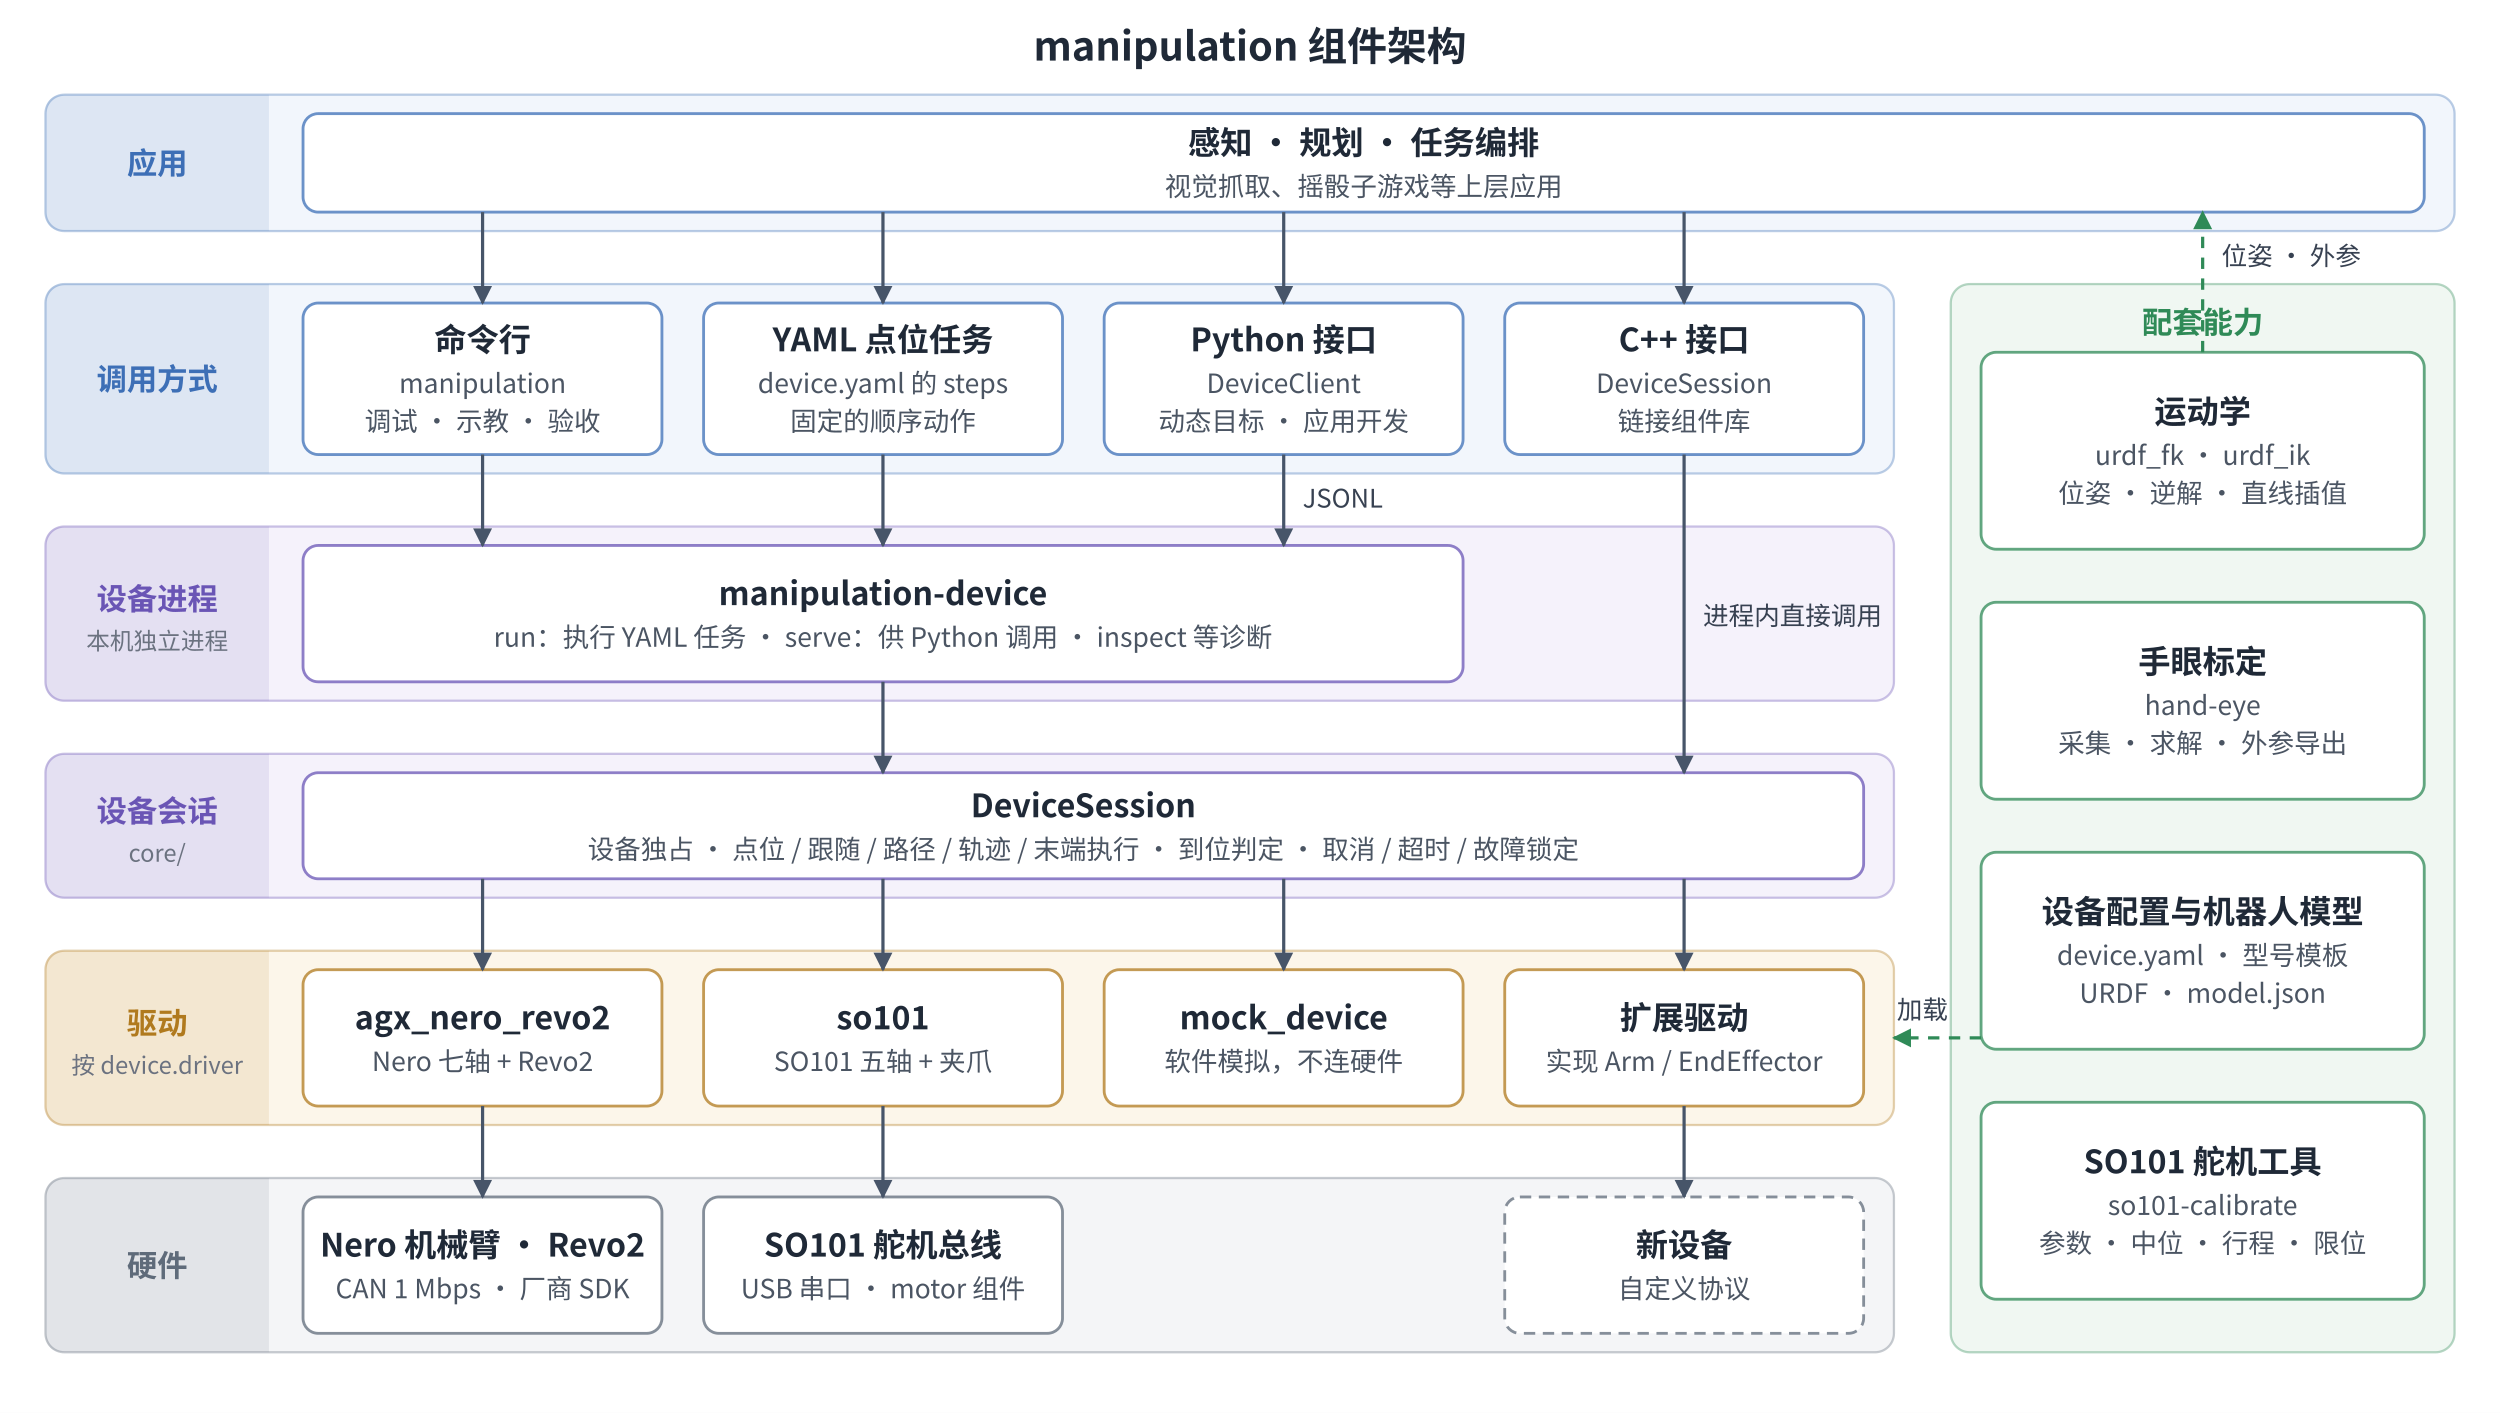
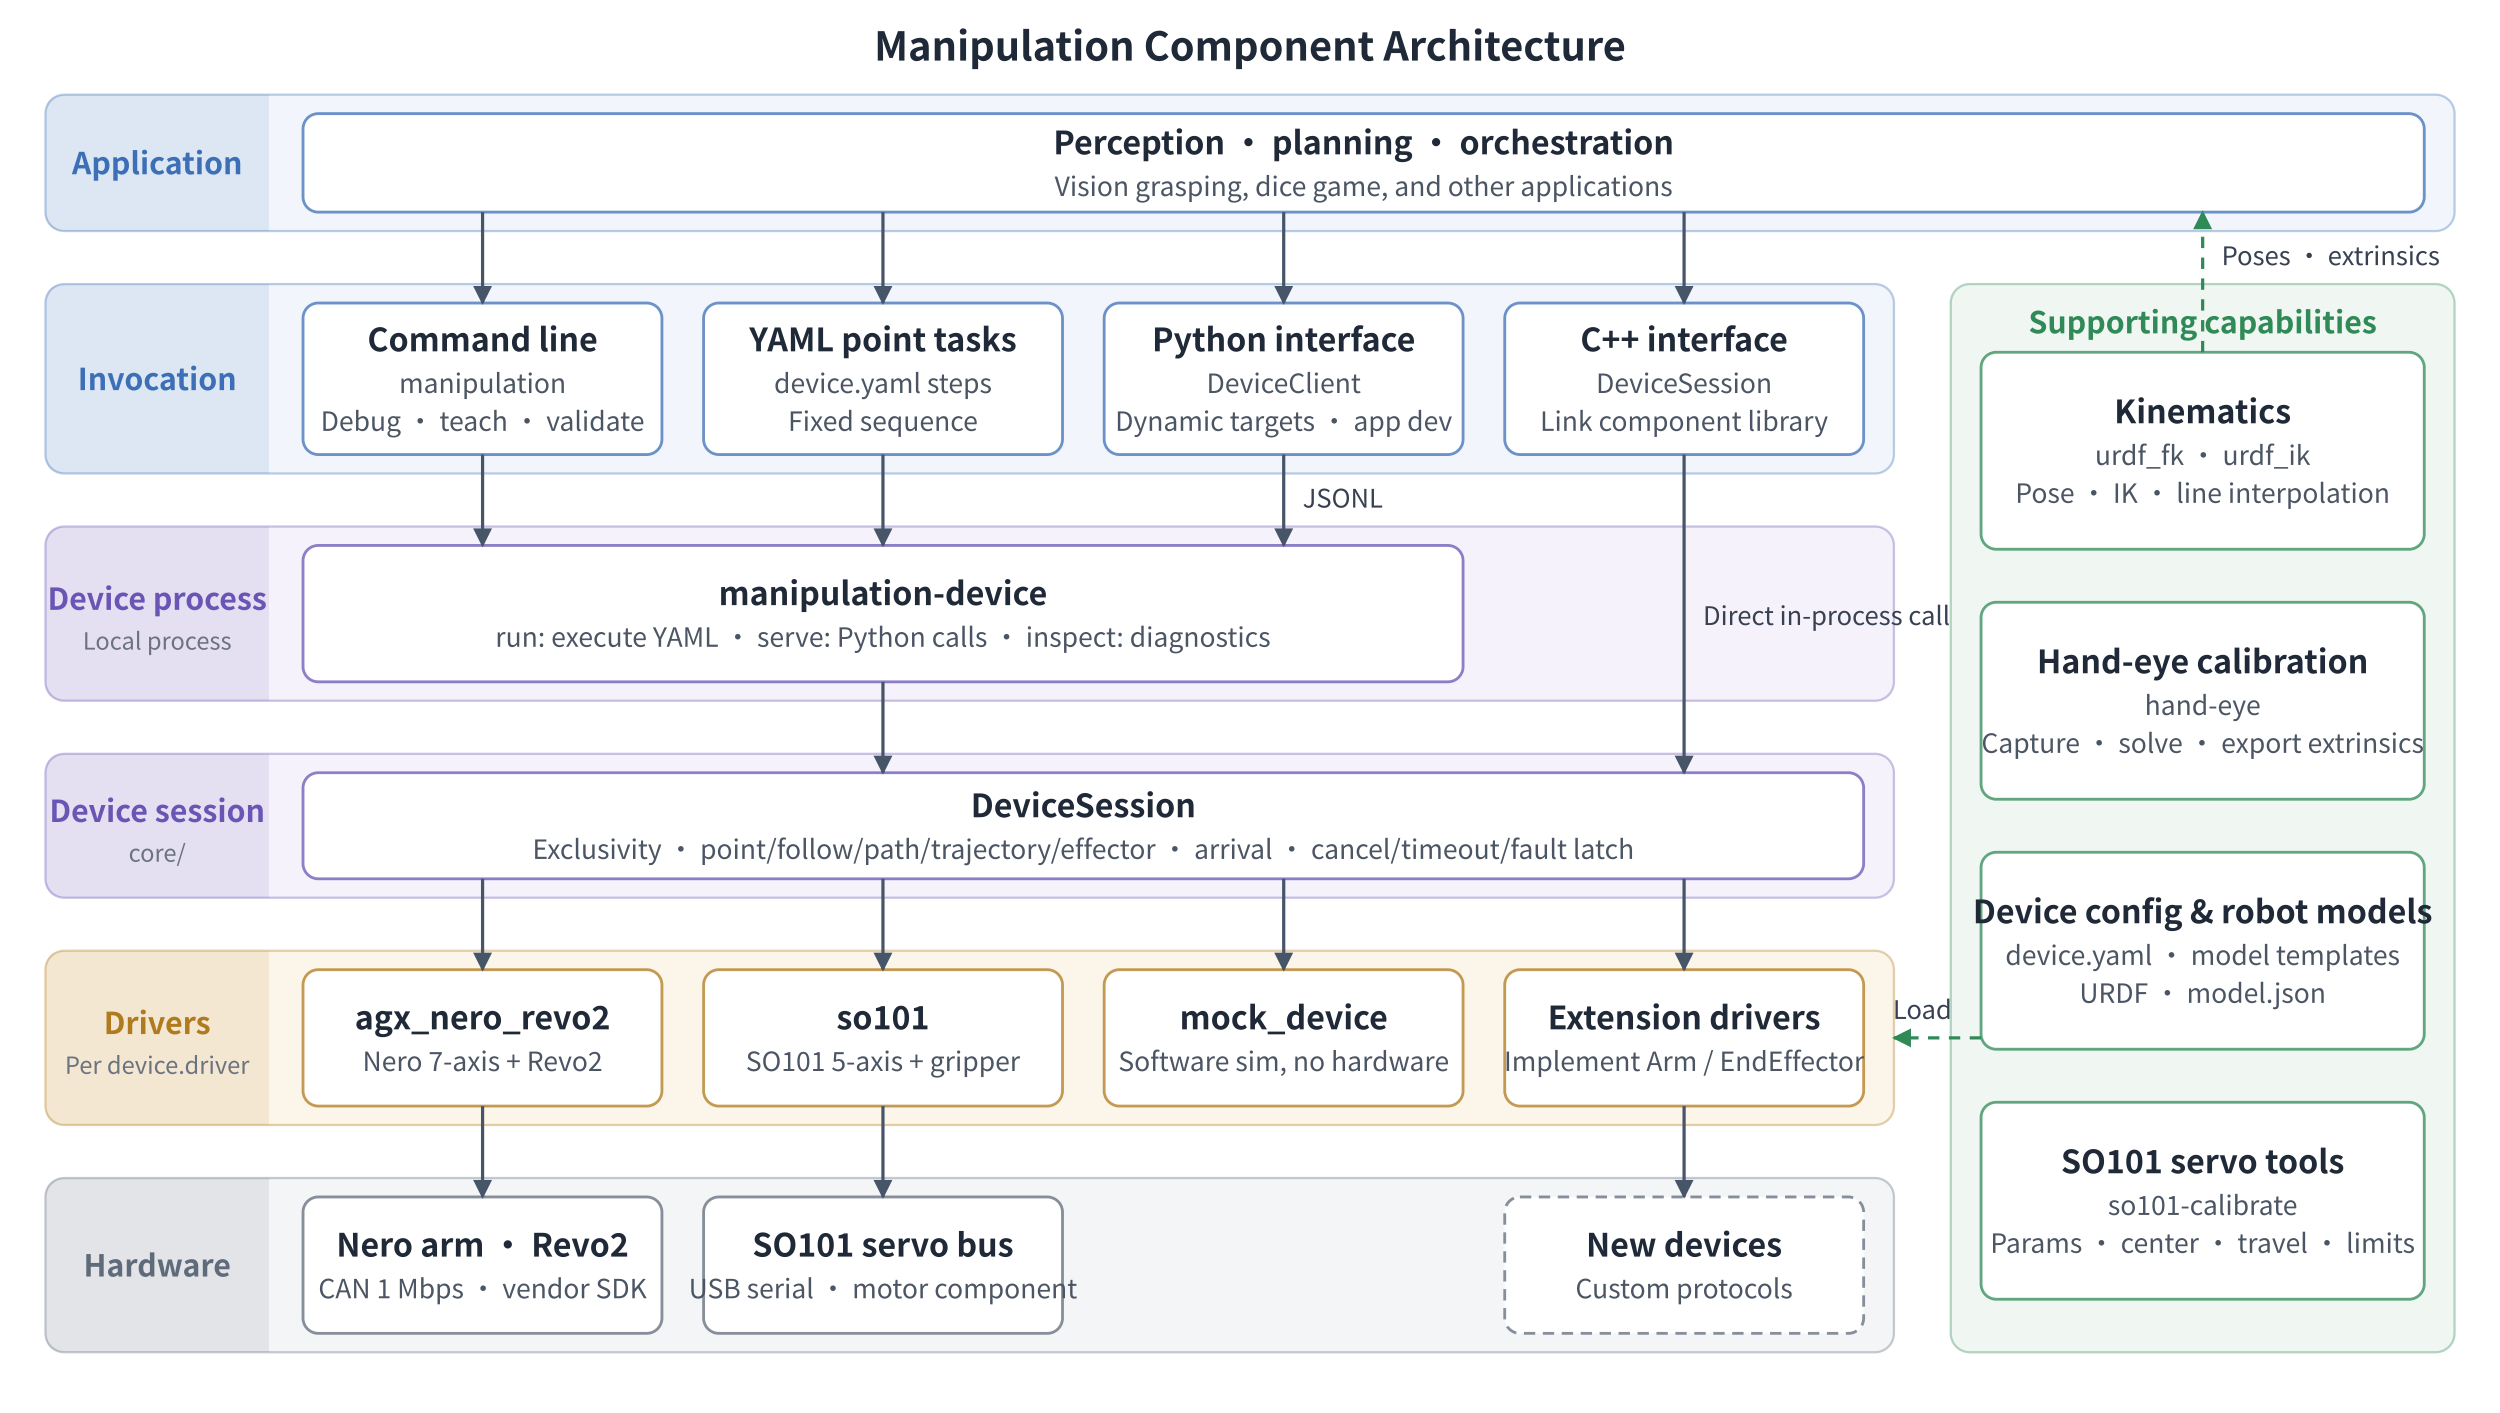
<svg xmlns="http://www.w3.org/2000/svg" width="1320" height="746" viewBox="0 0 1320 746" role="img" aria-labelledby="title desc">
  <defs>
    <marker id="control" markerWidth="10" markerHeight="10" refX="9" refY="5" orient="auto" markerUnits="userSpaceOnUse">
      <path d="M0 0 L10 5 L0 10 Z" fill="#475569" />
    </marker>
    <marker id="data" markerWidth="10" markerHeight="10" refX="9" refY="5" orient="auto" markerUnits="userSpaceOnUse">
      <path d="M0 0 L10 5 L0 10 Z" fill="#2f8a57" />
    </marker>
  </defs>
  <rect width="1320" height="746" fill="#ffffff" />
  <g font-family="&quot;Noto Sans CJK SC&quot;, &quot;Source Han Sans SC&quot;, &quot;PingFang SC&quot;, &quot;Microsoft YaHei&quot;, sans-serif">
-     <text x="660.0" y="32.0" font-size="21" font-weight="700" fill="#1f2937" text-anchor="middle">manipulation 组件架构</text>
+     <text x="660.0" y="32.0" font-size="21" font-weight="700" fill="#1f2937" text-anchor="middle">Manipulation Component Architecture</text>
    <rect x="24" y="50" width="1272" height="72" rx="10" fill="#f2f6fc" stroke="#3d6fb6" stroke-opacity="0.35" stroke-width="1.2" />
    <path d="M34 50 H142 V122 H34 Q24 122 24 112 V60 Q24 50 34 50 Z" fill="#3d6fb6" fill-opacity="0.12" />
-     <text x="83.0" y="92.0" font-size="16" font-weight="700" fill="#3d6fb6" text-anchor="middle">应用</text>
+     <text x="83.0" y="92.0" font-size="16" font-weight="700" fill="#3d6fb6" text-anchor="middle">Application</text>
    <rect x="160.0" y="60" width="1120.0" height="52" rx="8" fill="#ffffff" stroke="#3d6fb6" stroke-opacity="0.75" stroke-width="1.5" />
-     <text x="720.0" y="81.5" font-size="17" font-weight="600" fill="#1f2937" text-anchor="middle">感知 · 规划 · 任务编排</text>
-     <text x="720.0" y="103.5" font-size="14" font-weight="400" fill="#4b5563" text-anchor="middle">视觉抓取、摇骰子游戏等上层应用</text>
+     <text x="720.0" y="81.5" font-size="17" font-weight="600" fill="#1f2937" text-anchor="middle">Perception · planning · orchestration</text>
+     <text x="720.0" y="103.5" font-size="14" font-weight="400" fill="#4b5563" text-anchor="middle">Vision grasping, dice game, and other applications</text>
    <rect x="24" y="150" width="976" height="100" rx="10" fill="#f2f6fc" stroke="#3d6fb6" stroke-opacity="0.35" stroke-width="1.2" />
    <path d="M34 150 H142 V250 H34 Q24 250 24 240 V160 Q24 150 34 150 Z" fill="#3d6fb6" fill-opacity="0.12" />
-     <text x="83.0" y="206.0" font-size="16" font-weight="700" fill="#3d6fb6" text-anchor="middle">调用方式</text>
+     <text x="83.0" y="206.0" font-size="16" font-weight="700" fill="#3d6fb6" text-anchor="middle">Invocation</text>
    <rect x="160.0" y="160" width="189.5" height="80" rx="8" fill="#ffffff" stroke="#3d6fb6" stroke-opacity="0.75" stroke-width="1.5" />
-     <text x="254.8" y="185.5" font-size="17" font-weight="600" fill="#1f2937" text-anchor="middle">命令行</text>
+     <text x="254.8" y="185.5" font-size="17" font-weight="600" fill="#1f2937" text-anchor="middle">Command line</text>
    <text x="254.8" y="207.5" font-size="14" font-weight="400" fill="#4b5563" text-anchor="middle">manipulation</text>
-     <text x="254.8" y="227.5" font-size="14" font-weight="400" fill="#4b5563" text-anchor="middle">调试 · 示教 · 验收</text>
+     <text x="254.8" y="227.5" font-size="14" font-weight="400" fill="#4b5563" text-anchor="middle">Debug · teach · validate</text>
    <path d="M254.8 112.0 L254.8 160.0" fill="none" stroke="#475569" stroke-width="1.7" marker-end="url(#control)" />
    <rect x="371.5" y="160" width="189.5" height="80" rx="8" fill="#ffffff" stroke="#3d6fb6" stroke-opacity="0.75" stroke-width="1.5" />
-     <text x="466.2" y="185.5" font-size="17" font-weight="600" fill="#1f2937" text-anchor="middle">YAML 点位任务</text>
-     <text x="466.2" y="207.5" font-size="14" font-weight="400" fill="#4b5563" text-anchor="middle">device.yaml 的 steps</text>
-     <text x="466.2" y="227.5" font-size="14" font-weight="400" fill="#4b5563" text-anchor="middle">固定的顺序动作</text>
+     <text x="466.2" y="185.5" font-size="17" font-weight="600" fill="#1f2937" text-anchor="middle">YAML point tasks</text>
+     <text x="466.2" y="207.5" font-size="14" font-weight="400" fill="#4b5563" text-anchor="middle">device.yaml steps</text>
+     <text x="466.2" y="227.5" font-size="14" font-weight="400" fill="#4b5563" text-anchor="middle">Fixed sequence</text>
    <path d="M466.2 112.0 L466.2 160.0" fill="none" stroke="#475569" stroke-width="1.7" marker-end="url(#control)" />
    <rect x="583.0" y="160" width="189.5" height="80" rx="8" fill="#ffffff" stroke="#3d6fb6" stroke-opacity="0.75" stroke-width="1.5" />
-     <text x="677.8" y="185.5" font-size="17" font-weight="600" fill="#1f2937" text-anchor="middle">Python 接口</text>
+     <text x="677.8" y="185.5" font-size="17" font-weight="600" fill="#1f2937" text-anchor="middle">Python interface</text>
    <text x="677.8" y="207.5" font-size="14" font-weight="400" fill="#4b5563" text-anchor="middle">DeviceClient</text>
-     <text x="677.8" y="227.5" font-size="14" font-weight="400" fill="#4b5563" text-anchor="middle">动态目标 · 应用开发</text>
+     <text x="677.8" y="227.5" font-size="14" font-weight="400" fill="#4b5563" text-anchor="middle">Dynamic targets · app dev</text>
    <path d="M677.8 112.0 L677.8 160.0" fill="none" stroke="#475569" stroke-width="1.7" marker-end="url(#control)" />
    <rect x="794.5" y="160" width="189.5" height="80" rx="8" fill="#ffffff" stroke="#3d6fb6" stroke-opacity="0.75" stroke-width="1.5" />
-     <text x="889.2" y="185.5" font-size="17" font-weight="600" fill="#1f2937" text-anchor="middle">C++ 接口</text>
+     <text x="889.2" y="185.5" font-size="17" font-weight="600" fill="#1f2937" text-anchor="middle">C++ interface</text>
    <text x="889.2" y="207.5" font-size="14" font-weight="400" fill="#4b5563" text-anchor="middle">DeviceSession</text>
-     <text x="889.2" y="227.5" font-size="14" font-weight="400" fill="#4b5563" text-anchor="middle">链接组件库</text>
+     <text x="889.2" y="227.5" font-size="14" font-weight="400" fill="#4b5563" text-anchor="middle">Link component library</text>
    <path d="M889.2 112.0 L889.2 160.0" fill="none" stroke="#475569" stroke-width="1.7" marker-end="url(#control)" />
    <rect x="24" y="278" width="976" height="92" rx="10" fill="#f5f2fb" stroke="#6a55b5" stroke-opacity="0.35" stroke-width="1.2" />
    <path d="M34 278 H142 V370 H34 Q24 370 24 360 V288 Q24 278 34 278 Z" fill="#6a55b5" fill-opacity="0.12" />
-     <text x="83.0" y="322.0" font-size="16" font-weight="700" fill="#6a55b5" text-anchor="middle">设备进程</text>
-     <text x="83.0" y="343.0" font-size="12.5" font-weight="400" fill="#6b7280" text-anchor="middle">本机独立进程</text>
+     <text x="83.0" y="322.0" font-size="16" font-weight="700" fill="#6a55b5" text-anchor="middle">Device process</text>
+     <text x="83.0" y="343.0" font-size="12.5" font-weight="400" fill="#6b7280" text-anchor="middle">Local process</text>
    <rect x="160.0" y="288" width="612.5" height="72" rx="8" fill="#ffffff" stroke="#6a55b5" stroke-opacity="0.75" stroke-width="1.5" />
    <text x="466.2" y="319.5" font-size="17" font-weight="600" fill="#1f2937" text-anchor="middle">manipulation-device</text>
-     <text x="466.2" y="341.5" font-size="14" font-weight="400" fill="#4b5563" text-anchor="middle">run：执行 YAML 任务 · serve：供 Python 调用 · inspect 等诊断</text>
+     <text x="466.2" y="341.5" font-size="14" font-weight="400" fill="#4b5563" text-anchor="middle">run: execute YAML · serve: Python calls · inspect: diagnostics</text>
    <path d="M254.8 240.0 L254.8 288.0" fill="none" stroke="#475569" stroke-width="1.7" marker-end="url(#control)" />
    <path d="M466.2 240.0 L466.2 288.0" fill="none" stroke="#475569" stroke-width="1.7" marker-end="url(#control)" />
    <path d="M677.8 240.0 L677.8 288.0" fill="none" stroke="#475569" stroke-width="1.7" marker-end="url(#control)" />
    <text x="687.8" y="268.0" font-size="13.5" font-weight="400" fill="#374151" text-anchor="start">JSONL</text>
-     <text x="899.2" y="330.0" font-size="13.5" font-weight="400" fill="#374151" text-anchor="start">进程内直接调用</text>
+     <text x="899.2" y="330.0" font-size="13.5" font-weight="400" fill="#374151" text-anchor="start">Direct in-process call</text>
    <rect x="24" y="398" width="976" height="76" rx="10" fill="#f5f2fb" stroke="#6a55b5" stroke-opacity="0.35" stroke-width="1.2" />
    <path d="M34 398 H142 V474 H34 Q24 474 24 464 V408 Q24 398 34 398 Z" fill="#6a55b5" fill-opacity="0.12" />
-     <text x="83.0" y="434.0" font-size="16" font-weight="700" fill="#6a55b5" text-anchor="middle">设备会话</text>
+     <text x="83.0" y="434.0" font-size="16" font-weight="700" fill="#6a55b5" text-anchor="middle">Device session</text>
    <text x="83.0" y="455.0" font-size="12.5" font-weight="400" fill="#6b7280" text-anchor="middle">core/</text>
    <rect x="160.0" y="408" width="824.0" height="56" rx="8" fill="#ffffff" stroke="#6a55b5" stroke-opacity="0.75" stroke-width="1.5" />
    <text x="572.0" y="431.5" font-size="17" font-weight="600" fill="#1f2937" text-anchor="middle">DeviceSession</text>
-     <text x="572.0" y="453.5" font-size="14" font-weight="400" fill="#4b5563" text-anchor="middle">设备独占 · 点位 / 跟随 / 路径 / 轨迹 / 末端执行 · 到位判定 · 取消 / 超时 / 故障锁定</text>
+     <text x="572.0" y="453.5" font-size="14" font-weight="400" fill="#4b5563" text-anchor="middle">Exclusivity · point/follow/path/trajectory/effector · arrival · cancel/timeout/fault latch</text>
    <path d="M466.2 360.0 L466.2 408.0" fill="none" stroke="#475569" stroke-width="1.7" marker-end="url(#control)" />
    <path d="M889.2 240.0 L889.2 408.0" fill="none" stroke="#475569" stroke-width="1.7" marker-end="url(#control)" />
    <rect x="24" y="502" width="976" height="92" rx="10" fill="#fcf6ea" stroke="#b07a1e" stroke-opacity="0.35" stroke-width="1.2" />
    <path d="M34 502 H142 V594 H34 Q24 594 24 584 V512 Q24 502 34 502 Z" fill="#b07a1e" fill-opacity="0.12" />
-     <text x="83.0" y="546.0" font-size="16" font-weight="700" fill="#b07a1e" text-anchor="middle">驱动</text>
-     <text x="83.0" y="567.0" font-size="12.5" font-weight="400" fill="#6b7280" text-anchor="middle">按 device.driver</text>
+     <text x="83.0" y="546.0" font-size="16" font-weight="700" fill="#b07a1e" text-anchor="middle">Drivers</text>
+     <text x="83.0" y="567.0" font-size="12.5" font-weight="400" fill="#6b7280" text-anchor="middle">Per device.driver</text>
    <rect x="160.0" y="512" width="189.5" height="72" rx="8" fill="#ffffff" stroke="#b07a1e" stroke-opacity="0.75" stroke-width="1.5" />
    <text x="254.8" y="543.5" font-size="17" font-weight="600" fill="#1f2937" text-anchor="middle">agx_nero_revo2</text>
-     <text x="254.8" y="565.5" font-size="14" font-weight="400" fill="#4b5563" text-anchor="middle">Nero 七轴 + Revo2</text>
+     <text x="254.8" y="565.5" font-size="14" font-weight="400" fill="#4b5563" text-anchor="middle">Nero 7-axis + Revo2</text>
    <path d="M254.8 464.0 L254.8 512.0" fill="none" stroke="#475569" stroke-width="1.7" marker-end="url(#control)" />
    <rect x="371.5" y="512" width="189.5" height="72" rx="8" fill="#ffffff" stroke="#b07a1e" stroke-opacity="0.75" stroke-width="1.5" />
    <text x="466.2" y="543.5" font-size="17" font-weight="600" fill="#1f2937" text-anchor="middle">so101</text>
-     <text x="466.2" y="565.5" font-size="14" font-weight="400" fill="#4b5563" text-anchor="middle">SO101 五轴 + 夹爪</text>
+     <text x="466.2" y="565.5" font-size="14" font-weight="400" fill="#4b5563" text-anchor="middle">SO101 5-axis + gripper</text>
    <path d="M466.2 464.0 L466.2 512.0" fill="none" stroke="#475569" stroke-width="1.7" marker-end="url(#control)" />
    <rect x="583.0" y="512" width="189.5" height="72" rx="8" fill="#ffffff" stroke="#b07a1e" stroke-opacity="0.75" stroke-width="1.5" />
    <text x="677.8" y="543.5" font-size="17" font-weight="600" fill="#1f2937" text-anchor="middle">mock_device</text>
-     <text x="677.8" y="565.5" font-size="14" font-weight="400" fill="#4b5563" text-anchor="middle">软件模拟，不连硬件</text>
+     <text x="677.8" y="565.5" font-size="14" font-weight="400" fill="#4b5563" text-anchor="middle">Software sim, no hardware</text>
    <path d="M677.8 464.0 L677.8 512.0" fill="none" stroke="#475569" stroke-width="1.7" marker-end="url(#control)" />
    <rect x="794.5" y="512" width="189.5" height="72" rx="8" fill="#ffffff" stroke="#b07a1e" stroke-opacity="0.75" stroke-width="1.5" />
-     <text x="889.2" y="543.5" font-size="17" font-weight="600" fill="#1f2937" text-anchor="middle">扩展驱动</text>
-     <text x="889.2" y="565.5" font-size="14" font-weight="400" fill="#4b5563" text-anchor="middle">实现 Arm / EndEffector</text>
+     <text x="889.2" y="543.5" font-size="17" font-weight="600" fill="#1f2937" text-anchor="middle">Extension drivers</text>
+     <text x="889.2" y="565.5" font-size="14" font-weight="400" fill="#4b5563" text-anchor="middle">Implement Arm / EndEffector</text>
    <path d="M889.2 464.0 L889.2 512.0" fill="none" stroke="#475569" stroke-width="1.7" marker-end="url(#control)" />
    <rect x="24" y="622" width="976" height="92" rx="10" fill="#f4f5f7" stroke="#5f6b7a" stroke-opacity="0.35" stroke-width="1.2" />
    <path d="M34 622 H142 V714 H34 Q24 714 24 704 V632 Q24 622 34 622 Z" fill="#5f6b7a" fill-opacity="0.12" />
-     <text x="83.0" y="674.0" font-size="16" font-weight="700" fill="#5f6b7a" text-anchor="middle">硬件</text>
+     <text x="83.0" y="674.0" font-size="16" font-weight="700" fill="#5f6b7a" text-anchor="middle">Hardware</text>
    <rect x="160.0" y="632" width="189.5" height="72" rx="8" fill="#ffffff" stroke="#5f6b7a" stroke-opacity="0.75" stroke-width="1.5" />
-     <text x="254.8" y="663.5" font-size="17" font-weight="600" fill="#1f2937" text-anchor="middle">Nero 机械臂 · Revo2</text>
-     <text x="254.8" y="685.5" font-size="14" font-weight="400" fill="#4b5563" text-anchor="middle">CAN 1 Mbps · 厂商 SDK</text>
+     <text x="254.8" y="663.5" font-size="17" font-weight="600" fill="#1f2937" text-anchor="middle">Nero arm · Revo2</text>
+     <text x="254.8" y="685.5" font-size="14" font-weight="400" fill="#4b5563" text-anchor="middle">CAN 1 Mbps · vendor SDK</text>
    <path d="M254.8 584.0 L254.8 632.0" fill="none" stroke="#475569" stroke-width="1.7" marker-end="url(#control)" />
    <rect x="371.5" y="632" width="189.5" height="72" rx="8" fill="#ffffff" stroke="#5f6b7a" stroke-opacity="0.75" stroke-width="1.5" />
-     <text x="466.2" y="663.5" font-size="17" font-weight="600" fill="#1f2937" text-anchor="middle">SO101 舵机总线</text>
-     <text x="466.2" y="685.5" font-size="14" font-weight="400" fill="#4b5563" text-anchor="middle">USB 串口 · motor 组件</text>
+     <text x="466.2" y="663.5" font-size="17" font-weight="600" fill="#1f2937" text-anchor="middle">SO101 servo bus</text>
+     <text x="466.2" y="685.5" font-size="14" font-weight="400" fill="#4b5563" text-anchor="middle">USB serial · motor component</text>
    <path d="M466.2 584.0 L466.2 632.0" fill="none" stroke="#475569" stroke-width="1.7" marker-end="url(#control)" />
    <rect x="794.5" y="632" width="189.5" height="72" rx="8" fill="#ffffff" stroke="#5f6b7a" stroke-opacity="0.75" stroke-width="1.5" stroke-dasharray="6 4" />
-     <text x="889.2" y="663.5" font-size="17" font-weight="600" fill="#1f2937" text-anchor="middle">新设备</text>
-     <text x="889.2" y="685.5" font-size="14" font-weight="400" fill="#4b5563" text-anchor="middle">自定义协议</text>
+     <text x="889.2" y="663.5" font-size="17" font-weight="600" fill="#1f2937" text-anchor="middle">New devices</text>
+     <text x="889.2" y="685.5" font-size="14" font-weight="400" fill="#4b5563" text-anchor="middle">Custom protocols</text>
    <path d="M889.2 584.0 L889.2 632.0" fill="none" stroke="#475569" stroke-width="1.7" marker-end="url(#control)" />
    <rect x="1030" y="150" width="266" height="564" rx="10" fill="#f0f7f2" stroke="#2f8a57" stroke-opacity="0.35" stroke-width="1.2" />
-     <text x="1163.0" y="176.0" font-size="16" font-weight="700" fill="#2f8a57" text-anchor="middle">配套能力</text>
+     <text x="1163.0" y="176.0" font-size="16" font-weight="700" fill="#2f8a57" text-anchor="middle">Supporting capabilities</text>
    <rect x="1046.0" y="186" width="234.0" height="104" rx="8" fill="#ffffff" stroke="#2f8a57" stroke-opacity="0.75" stroke-width="1.5" />
-     <text x="1163.0" y="223.5" font-size="17" font-weight="600" fill="#1f2937" text-anchor="middle">运动学</text>
+     <text x="1163.0" y="223.5" font-size="17" font-weight="600" fill="#1f2937" text-anchor="middle">Kinematics</text>
    <text x="1163.0" y="245.5" font-size="14" font-weight="400" fill="#4b5563" text-anchor="middle">urdf_fk · urdf_ik</text>
-     <text x="1163.0" y="265.5" font-size="14" font-weight="400" fill="#4b5563" text-anchor="middle">位姿 · 逆解 · 直线插值</text>
+     <text x="1163.0" y="265.5" font-size="14" font-weight="400" fill="#4b5563" text-anchor="middle">Pose · IK · line interpolation</text>
    <rect x="1046.0" y="318" width="234.0" height="104" rx="8" fill="#ffffff" stroke="#2f8a57" stroke-opacity="0.75" stroke-width="1.5" />
-     <text x="1163.0" y="355.5" font-size="17" font-weight="600" fill="#1f2937" text-anchor="middle">手眼标定</text>
+     <text x="1163.0" y="355.5" font-size="17" font-weight="600" fill="#1f2937" text-anchor="middle">Hand-eye calibration</text>
    <text x="1163.0" y="377.5" font-size="14" font-weight="400" fill="#4b5563" text-anchor="middle">hand-eye</text>
-     <text x="1163.0" y="397.5" font-size="14" font-weight="400" fill="#4b5563" text-anchor="middle">采集 · 求解 · 外参导出</text>
+     <text x="1163.0" y="397.5" font-size="14" font-weight="400" fill="#4b5563" text-anchor="middle">Capture · solve · export extrinsics</text>
    <rect x="1046.0" y="450" width="234.0" height="104" rx="8" fill="#ffffff" stroke="#2f8a57" stroke-opacity="0.75" stroke-width="1.5" />
-     <text x="1163.0" y="487.5" font-size="17" font-weight="600" fill="#1f2937" text-anchor="middle">设备配置与机器人模型</text>
-     <text x="1163.0" y="509.5" font-size="14" font-weight="400" fill="#4b5563" text-anchor="middle">device.yaml · 型号模板</text>
+     <text x="1163.0" y="487.5" font-size="17" font-weight="600" fill="#1f2937" text-anchor="middle">Device config &amp; robot models</text>
+     <text x="1163.0" y="509.5" font-size="14" font-weight="400" fill="#4b5563" text-anchor="middle">device.yaml · model templates</text>
    <text x="1163.0" y="529.5" font-size="14" font-weight="400" fill="#4b5563" text-anchor="middle">URDF · model.json</text>
    <rect x="1046.0" y="582" width="234.0" height="104" rx="8" fill="#ffffff" stroke="#2f8a57" stroke-opacity="0.75" stroke-width="1.5" />
-     <text x="1163.0" y="619.5" font-size="17" font-weight="600" fill="#1f2937" text-anchor="middle">SO101 舵机工具</text>
+     <text x="1163.0" y="619.5" font-size="17" font-weight="600" fill="#1f2937" text-anchor="middle">SO101 servo tools</text>
    <text x="1163.0" y="641.5" font-size="14" font-weight="400" fill="#4b5563" text-anchor="middle">so101-calibrate</text>
-     <text x="1163.0" y="661.5" font-size="14" font-weight="400" fill="#4b5563" text-anchor="middle">参数 · 中位 · 行程 · 限位</text>
+     <text x="1163.0" y="661.5" font-size="14" font-weight="400" fill="#4b5563" text-anchor="middle">Params · center · travel · limits</text>
    <path d="M1163.0 186.0 L1163.0 112.0" fill="none" stroke="#2f8a57" stroke-width="1.7" stroke-dasharray="6 5" marker-end="url(#data)" />
-     <text x="1173.0" y="140.0" font-size="13.5" font-weight="400" fill="#374151" text-anchor="start">位姿 · 外参</text>
+     <text x="1173.0" y="140.0" font-size="13.5" font-weight="400" fill="#374151" text-anchor="start">Poses · extrinsics</text>
    <path d="M1046.0 548.0 L1000.0 548.0" fill="none" stroke="#2f8a57" stroke-width="1.7" stroke-dasharray="6 5" marker-end="url(#data)" />
-     <text x="1015.0" y="538.0" font-size="13.5" font-weight="400" fill="#374151" text-anchor="middle">加载</text>
+     <text x="1015.0" y="538.0" font-size="13.5" font-weight="400" fill="#374151" text-anchor="middle">Load</text>
  </g>
</svg>
